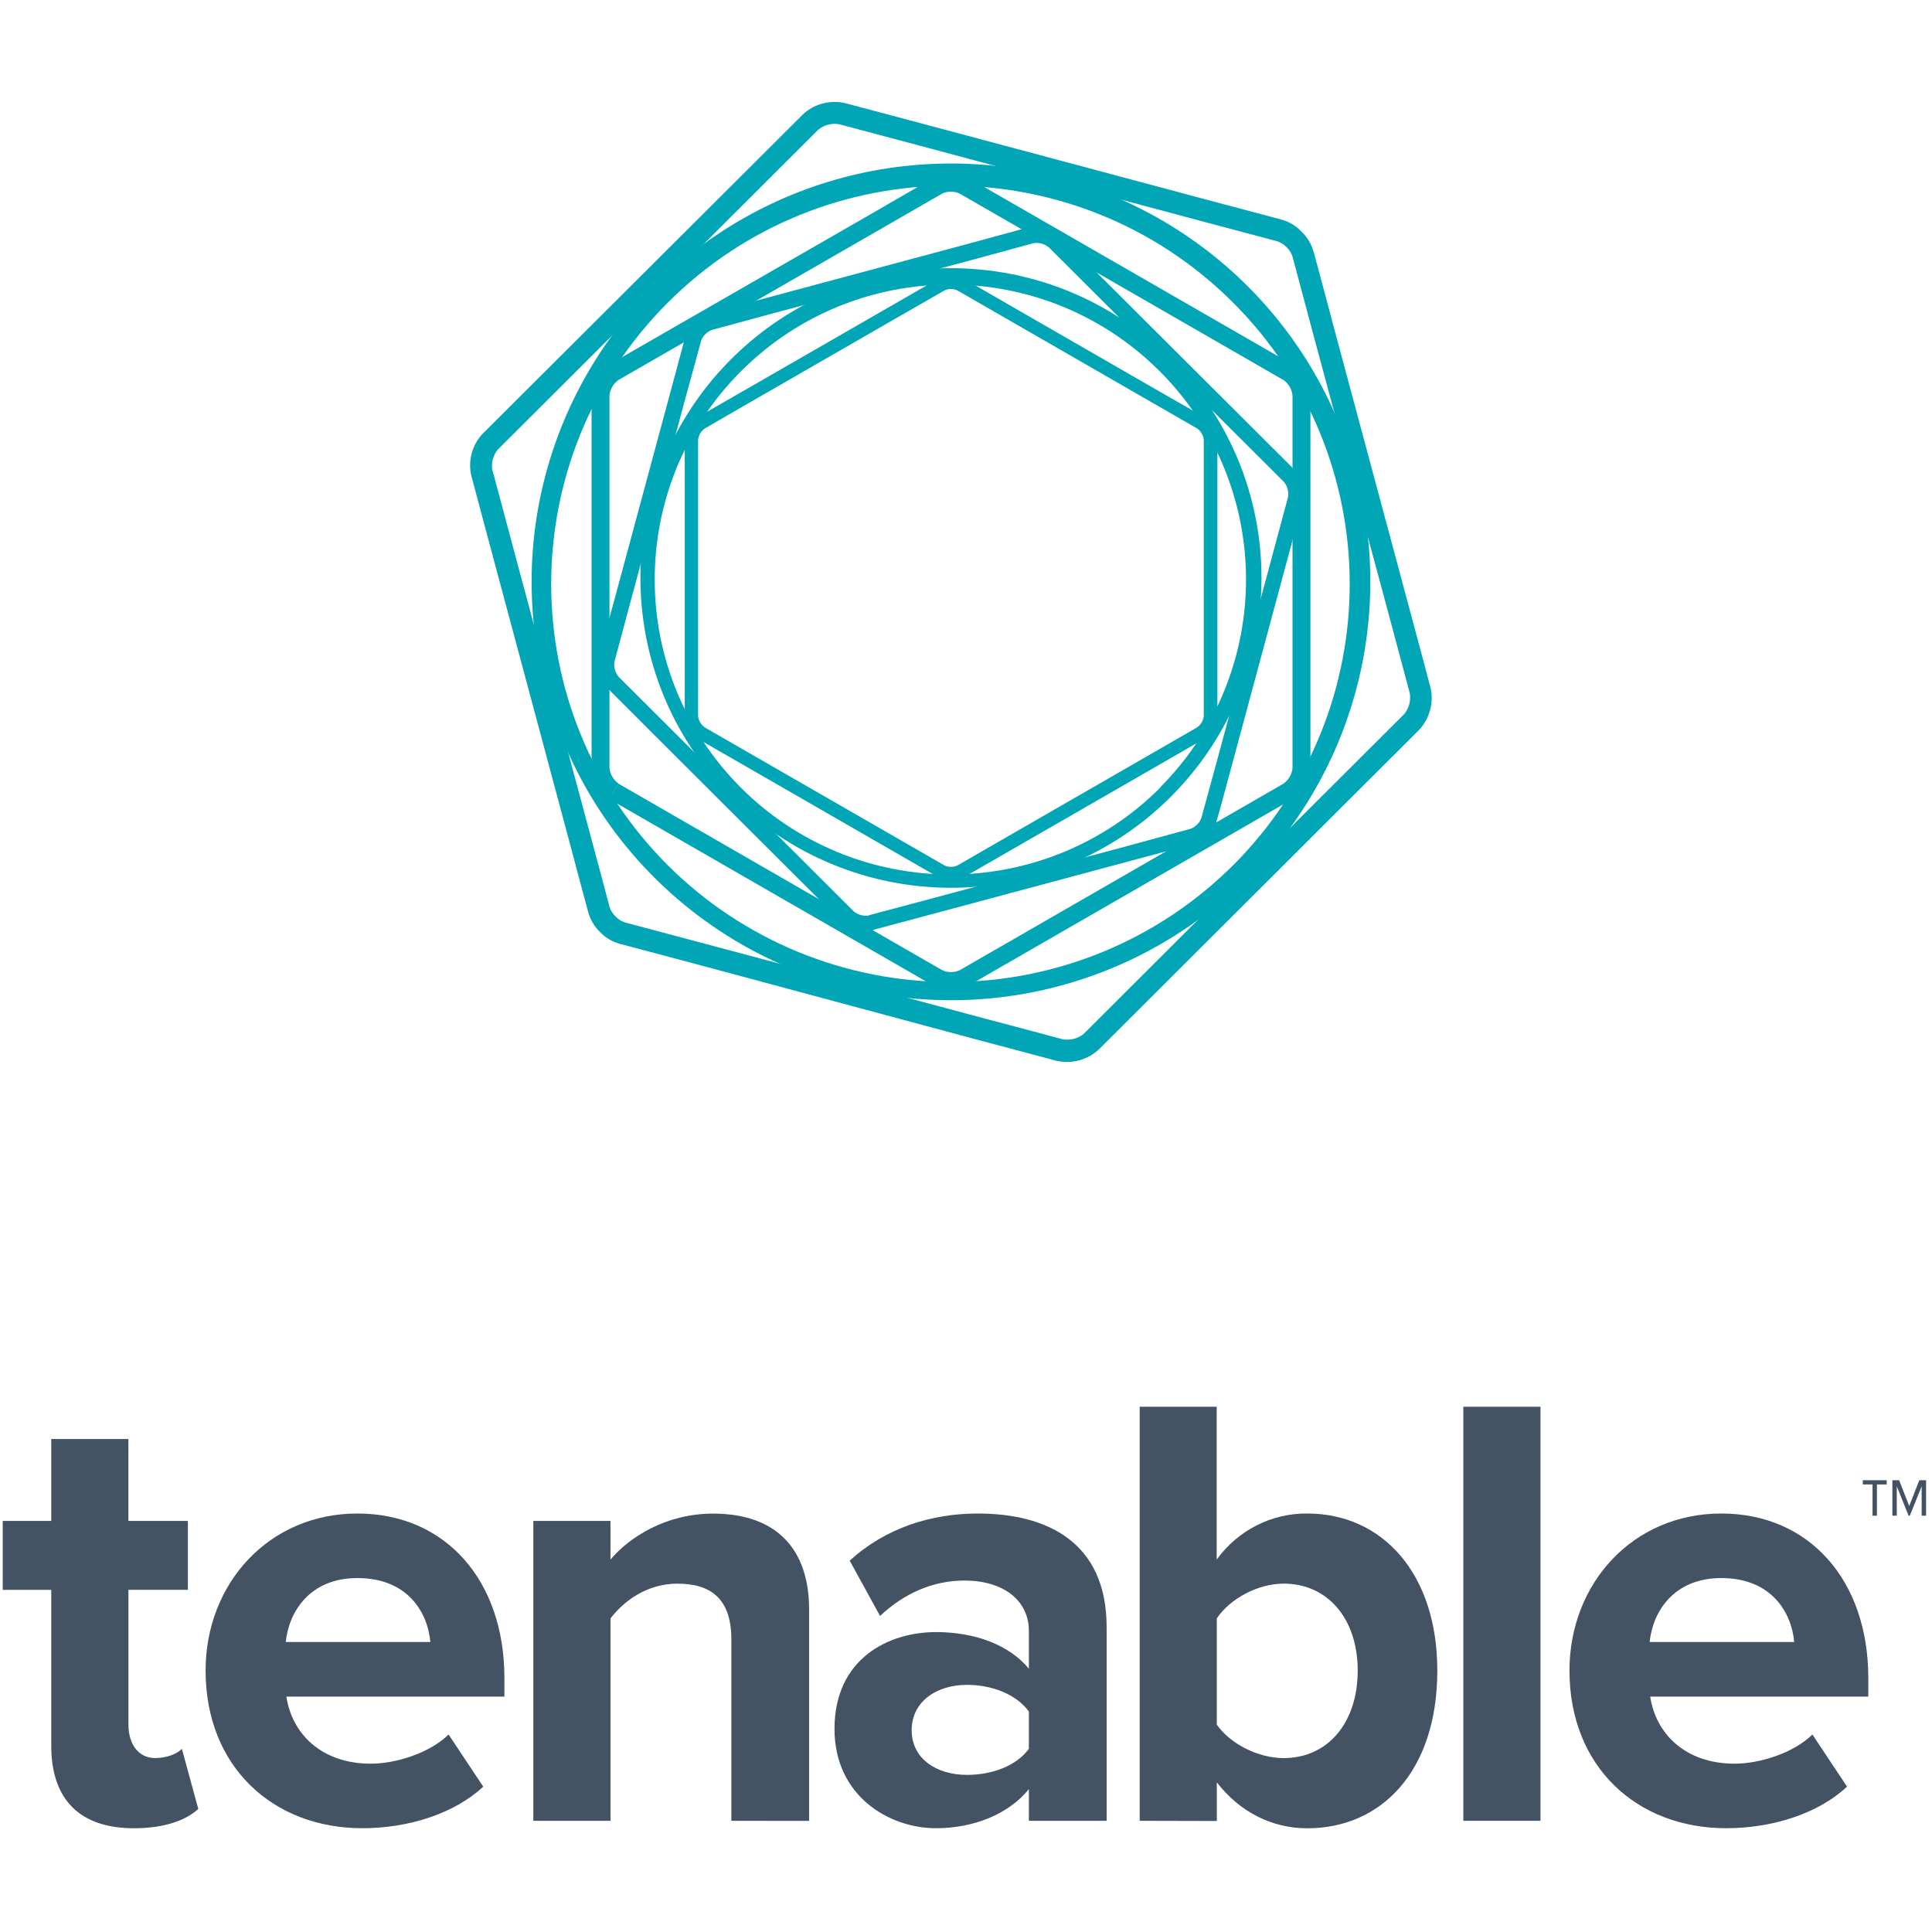
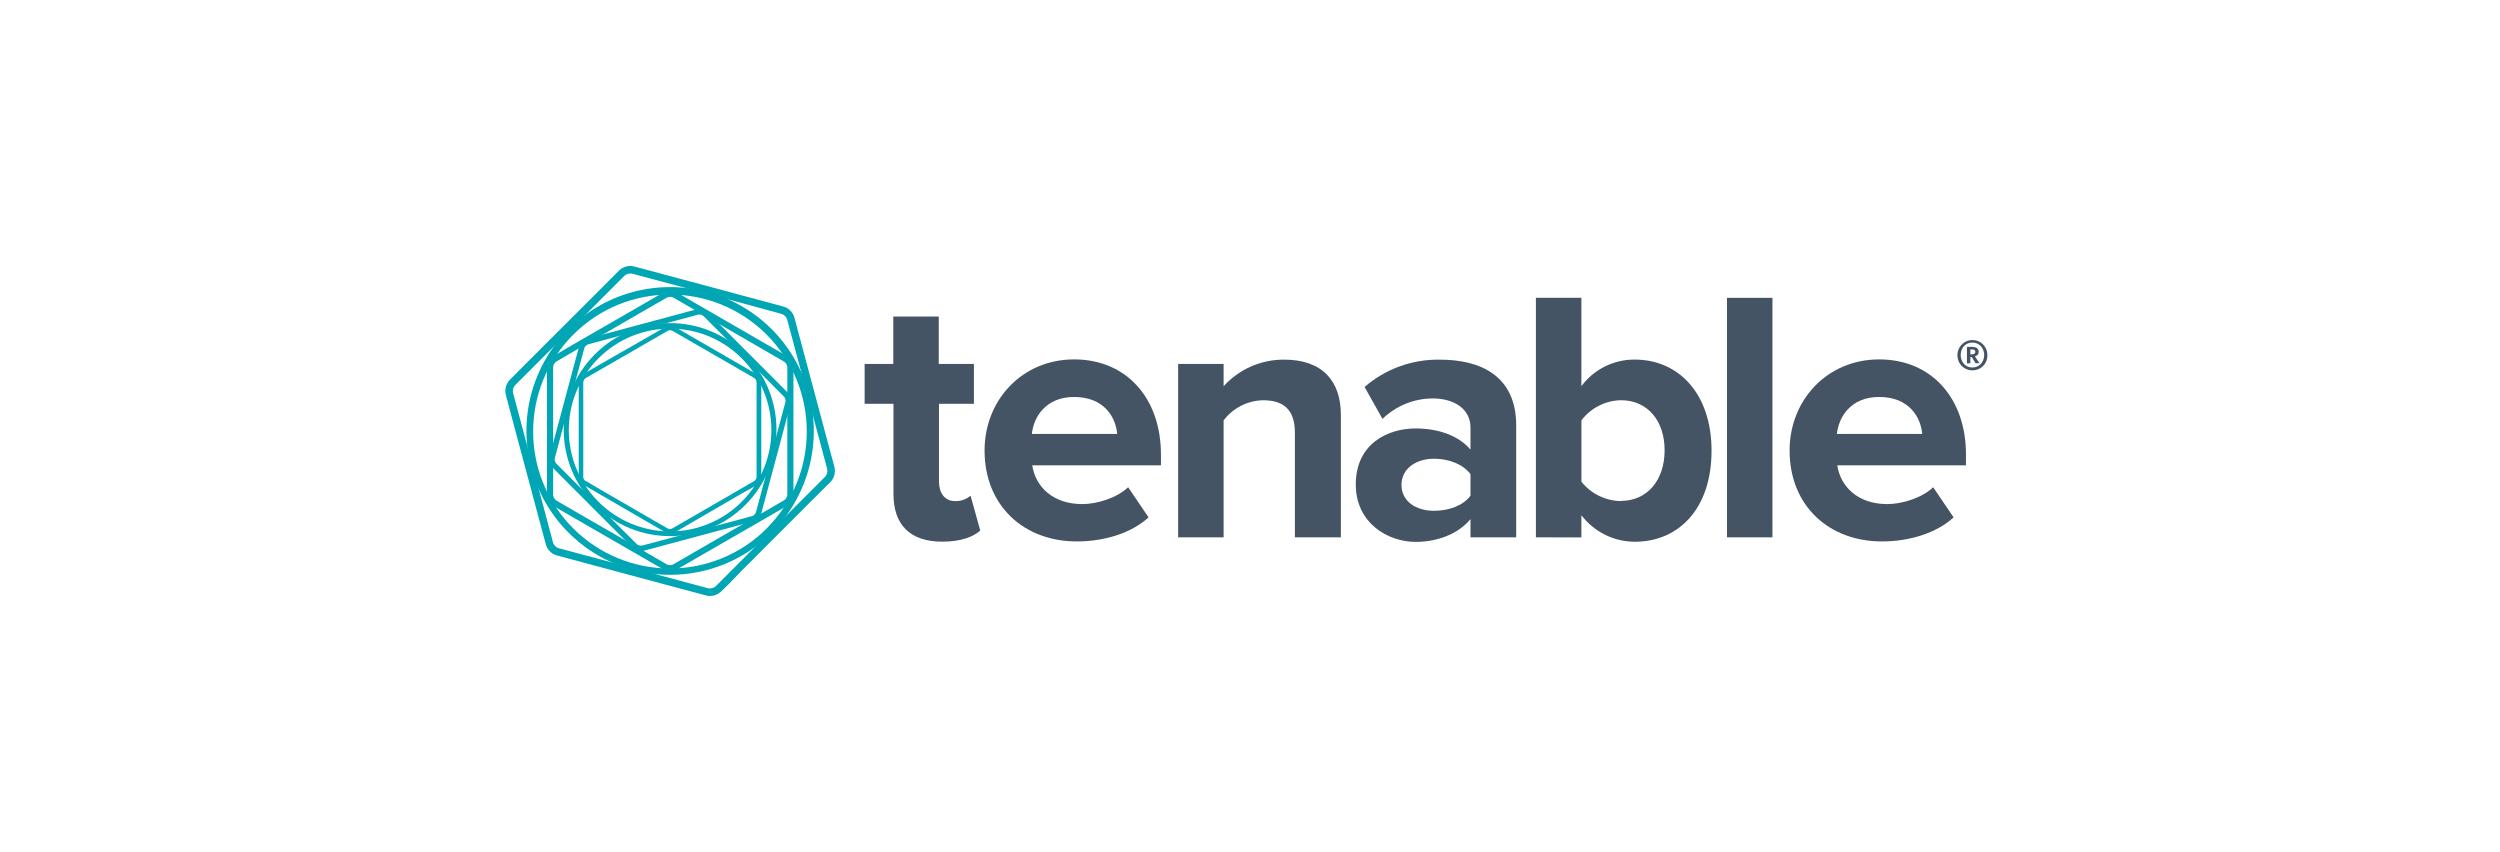
- <svg xmlns="http://www.w3.org/2000/svg" width="120px" height="120px" viewBox="0 0 120 120" version="1.1">
-   <defs />
-   <g id="Page-1" stroke="none" stroke-width="1" fill="none" fill-rule="evenodd">
-     <g id="Artboard-2-Copy-9" fill-rule="nonzero">
-       <g id="tenable" transform="translate(0, 6)">
-         <g id="Group-16">
-           <g id="Group" transform="translate(29.18919, 0)" fill="#00A6B5">
-             <path d="M52.392,9.594 C52.561,10.213 53.171,12.483 53.74,14.638 L58.315,31.667 C58.894,33.823 59.504,36.093 59.663,36.712 C59.875,37.645 59.612,38.622 58.962,39.325 L55.254,43.024 L42.758,55.493 L39.051,59.192 C38.347,59.839 37.368,60.1 36.435,59.888 L31.379,58.543 L14.333,53.959 L9.276,52.614 C8.822,52.483 8.411,52.235 8.083,51.895 C7.742,51.566 7.492,51.155 7.358,50.701 C7.193,50.085 6.58,47.812 6.01,45.657 L1.439,28.614 C0.863,26.462 0.253,24.192 0.091,23.57 L0.745,23.392 L1.402,23.217 C1.567,23.839 2.178,26.109 2.751,28.261 L7.325,45.297 C7.904,47.446 8.515,49.719 8.673,50.341 C8.749,50.563 8.877,50.764 9.047,50.926 C9.208,51.095 9.409,51.222 9.63,51.296 L14.687,52.641 L31.763,57.205 L36.819,58.55 C37.282,58.633 37.759,58.511 38.124,58.213 L41.831,54.514 L54.327,42.045 L58.035,38.346 C58.331,37.981 58.454,37.507 58.372,37.045 C58.203,36.422 57.597,34.149 57.024,32 L52.439,14.985 C51.863,12.836 51.253,10.563 51.091,9.94 C51.02,9.718 50.893,9.516 50.724,9.355 C50.563,9.184 50.361,9.056 50.137,8.985 L45.081,7.64 L27.998,3.064 L22.942,1.718 C22.477,1.635 22,1.758 21.634,2.055 L17.926,5.754 L5.437,18.226 L1.729,21.925 C1.432,22.289 1.309,22.765 1.392,23.227 L0.735,23.402 L0.091,23.573 C-0.131,22.646 0.121,21.668 0.765,20.964 L4.473,17.265 L16.975,4.802 L20.683,1.103 C21.384,0.451 22.365,0.189 23.299,0.404 L28.355,1.749 L45.428,6.315 L50.484,7.66 C50.935,7.802 51.342,8.058 51.664,8.404 C52.005,8.73 52.254,9.141 52.385,9.594 L52.392,9.594 Z" id="Shape" />
-             <path d="M30.994,5.071 L34.733,7.223 L47.346,14.487 L51.084,16.639 C51.754,17.059 52.172,17.781 52.203,18.569 L52.203,22.874 L52.203,41.705 C52.171,42.492 51.753,43.213 51.084,43.632 L47.349,45.784 L34.729,53.051 L30.991,55.204 C30.65,55.391 30.265,55.486 29.875,55.479 C29.485,55.485 29.099,55.39 28.756,55.204 L25.035,53.062 L12.404,45.791 L8.67,43.639 L8.946,43.158 L9.226,42.674 L12.961,44.829 L25.581,52.1 L29.319,54.252 C29.493,54.338 29.685,54.381 29.879,54.376 C30.071,54.381 30.263,54.339 30.435,54.252 L34.173,52.1 L46.793,44.829 L50.531,42.674 C50.848,42.449 51.052,42.098 51.091,41.712 L51.091,37.404 L51.091,18.573 C51.054,18.186 50.851,17.834 50.535,17.608 C50.073,17.345 48.391,16.373 46.797,15.455 L34.17,8.185 L30.428,6.033 C30.256,5.946 30.065,5.903 29.872,5.908 C29.679,5.901 29.487,5.944 29.316,6.033 L25.581,8.185 L12.961,15.449 L9.226,17.601 C8.908,17.827 8.704,18.179 8.666,18.566 L8.666,22.87 L8.666,41.702 C8.705,42.088 8.909,42.439 9.226,42.664 L8.946,43.148 L8.67,43.629 C8,43.211 7.582,42.489 7.554,41.702 C7.554,41.171 7.554,39.234 7.554,37.394 L7.554,18.563 C7.581,17.774 7.999,17.051 8.67,16.632 L12.408,14.48 L25.035,7.22 L28.743,5.071 C29.086,4.884 29.471,4.789 29.862,4.795 C30.251,4.788 30.636,4.883 30.978,5.071 L30.994,5.071 Z" id="Shape" />
-             <path d="M14.764,13.498 L18.472,12.489 L30.998,9.127 L34.706,8.118 C35.391,7.963 36.11,8.154 36.627,8.629 L39.344,11.339 L48.516,20.486 L51.233,23.197 C51.71,23.712 51.902,24.429 51.745,25.113 C51.624,25.571 51.175,27.235 50.754,28.812 L47.383,41.312 C46.958,42.892 46.513,44.557 46.372,45.011 C46.275,45.344 46.093,45.645 45.843,45.885 C45.601,46.135 45.299,46.318 44.966,46.417 L41.258,47.409 L28.729,50.771 L25.021,51.764 L24.917,51.326 L24.789,50.845 L28.497,49.857 L41.029,46.494 L44.737,45.485 C44.899,45.43 45.046,45.336 45.165,45.213 C45.289,45.094 45.381,44.948 45.435,44.786 L46.446,41.087 L49.817,28.584 C50.242,27.003 50.687,25.339 50.811,24.885 C50.87,24.544 50.777,24.195 50.555,23.93 L47.838,21.219 L38.67,12.072 L35.953,9.362 C35.686,9.142 35.337,9.049 34.996,9.106 L31.288,10.115 L18.762,13.478 L15.054,14.487 C14.891,14.539 14.743,14.632 14.626,14.756 C14.499,14.874 14.405,15.022 14.353,15.186 C14.228,15.64 13.78,17.308 13.342,18.885 L9.971,31.382 C9.546,32.962 9.101,34.63 8.98,35.081 C8.921,35.422 9.014,35.772 9.236,36.039 L11.953,38.749 L21.121,47.896 L23.838,50.607 C24.105,50.826 24.454,50.92 24.796,50.862 L24.924,51.343 L25.055,51.821 C24.37,51.978 23.652,51.787 23.137,51.31 L20.417,48.599 L11.248,39.449 L8.518,36.715 C8.039,36.202 7.846,35.485 8.002,34.802 C8.127,34.344 8.575,32.683 9.013,31.102 L12.384,18.606 L13.379,14.907 C13.478,14.575 13.661,14.274 13.911,14.033 C14.152,13.783 14.454,13.601 14.788,13.505 L14.764,13.498 Z" id="Shape" />
-             <path d="M11.461,48.515 C4.011,41.084 1.782,29.907 5.813,20.197 C9.845,10.487 19.342,4.156 29.877,4.156 C40.412,4.156 49.909,10.487 53.941,20.197 C57.972,29.907 55.743,41.084 48.293,48.515 C43.409,53.388 36.785,56.126 29.877,56.126 C22.969,56.126 16.345,53.388 11.461,48.515 Z M47.434,47.711 C57.082,38.027 57.042,22.376 47.345,12.741 C37.647,3.106 21.959,3.13 12.291,12.795 C2.624,22.46 2.632,38.111 12.31,47.765 C16.975,52.404 23.297,55.004 29.884,54.994 C36.471,54.983 42.784,52.362 47.434,47.708 L47.434,47.711 Z" id="Shape" />
-             <path d="M30.704,11.329 L33.462,12.923 L42.806,18.304 L45.597,19.898 C46.093,20.208 46.403,20.743 46.426,21.327 C46.426,21.72 46.426,23.153 46.426,24.515 L46.426,38.467 C46.402,39.05 46.092,39.583 45.597,39.893 L42.829,41.49 L33.482,46.871 L30.715,48.465 C30.461,48.604 30.175,48.675 29.885,48.67 C29.596,48.674 29.31,48.603 29.056,48.465 L26.289,46.871 L16.945,41.49 L14.167,39.893 L14.373,39.536 L14.582,39.18 L17.349,40.774 L26.697,46.154 L29.464,47.748 C29.592,47.812 29.733,47.843 29.875,47.839 C30.018,47.844 30.159,47.813 30.287,47.748 L33.054,46.154 L42.398,40.774 L45.165,39.18 C45.401,39.016 45.553,38.756 45.58,38.47 L45.58,35.282 L45.58,21.327 C45.553,21.041 45.403,20.781 45.169,20.614 L42.398,19.02 L33.054,13.639 L30.287,12.046 C30.159,11.981 30.018,11.948 29.875,11.951 C29.732,11.947 29.591,11.979 29.464,12.046 L26.693,13.636 L17.346,19.017 L14.585,20.614 C14.35,20.78 14.198,21.04 14.171,21.327 L14.171,24.515 L14.171,38.467 C14.197,38.754 14.349,39.014 14.585,39.18 L14.376,39.536 L14.167,39.893 C13.671,39.584 13.362,39.05 13.342,38.467 C13.342,38.074 13.342,36.638 13.342,35.279 L13.342,21.327 C13.362,20.743 13.671,20.208 14.167,19.898 L16.945,18.304 L26.292,12.923 L29.06,11.329 C29.314,11.192 29.6,11.123 29.889,11.127 C30.178,11.121 30.464,11.191 30.718,11.329 L30.704,11.329 Z" id="Shape" />
-             <path d="M16.237,43.504 C8.706,35.99 8.707,23.807 16.239,16.293 C23.771,8.779 35.983,8.779 43.515,16.293 C51.047,23.807 51.048,35.99 43.517,43.504 C39.9,47.114 34.993,49.142 29.877,49.142 C24.761,49.142 19.854,47.114 16.237,43.504 Z M42.866,42.909 C50.01,35.738 49.979,24.148 42.798,17.014 C35.617,9.88 24,9.898 16.841,17.054 C9.683,24.211 9.688,35.8 16.854,42.95 C20.308,46.391 24.992,48.321 29.873,48.315 C34.755,48.31 39.434,46.369 42.88,42.919 L42.866,42.909 Z" id="Shape" />
-           </g>
-           <g id="Group" transform="translate(0, 81.34328)" fill="#435363">
-             <g id="Shape">
-               <path d="M3.183,21.083 L3.183,11.405 L0.17,11.405 L0.17,7.124 L3.183,7.124 L3.183,2.035 L7.974,2.035 L7.974,7.124 L11.67,7.124 L11.67,11.403 L7.978,11.403 L7.978,19.771 C7.978,20.971 8.583,21.853 9.637,21.853 C10.355,21.853 11.032,21.583 11.296,21.275 L12.316,25.014 C11.6,25.67 10.316,26.213 8.317,26.213 C4.962,26.211 3.183,24.438 3.183,21.083 Z" />
-               <path d="M12.77,16.418 C12.77,11.019 16.692,6.664 22.2,6.664 C27.678,6.664 31.33,10.827 31.33,16.882 L31.33,18.037 L17.788,18.037 C18.126,20.313 19.94,22.202 23.033,22.202 C24.579,22.202 26.692,21.547 27.862,20.389 L30.014,23.628 C28.202,25.324 25.336,26.211 22.505,26.211 C16.958,26.211 12.77,22.394 12.77,16.418 Z M22.2,10.673 C19.22,10.673 17.937,12.793 17.749,14.644 L26.729,14.644 C26.578,12.871 25.371,10.673 22.202,10.673 L22.2,10.673 Z" />
-               <path d="M45.426,25.75 L45.426,14.49 C45.426,11.907 44.106,11.021 42.069,11.021 C40.181,11.021 38.743,12.101 37.92,13.181 L37.92,25.75 L33.126,25.75 L33.126,7.124 L37.918,7.124 L37.918,9.524 C39.092,8.136 41.351,6.67 44.294,6.67 C48.33,6.67 50.255,8.984 50.255,12.609 L50.255,25.756 L45.426,25.75 Z" />
-               <path d="M63.905,25.75 L63.905,23.784 C62.659,25.32 60.507,26.211 58.133,26.211 C55.228,26.211 51.832,24.212 51.832,20.043 C51.832,15.644 55.228,14.028 58.133,14.028 C60.585,14.028 62.698,14.838 63.905,16.304 L63.905,13.951 C63.905,12.061 62.32,10.827 59.908,10.827 C57.985,10.827 56.173,11.599 54.663,13.027 L52.777,9.594 C55.003,7.55 57.863,6.664 60.737,6.664 C64.924,6.664 68.735,8.36 68.735,13.721 L68.735,25.75 L63.905,25.75 Z M63.905,21.277 L63.905,18.963 C63.122,17.884 61.604,17.306 60.059,17.306 C58.173,17.306 56.625,18.345 56.625,20.121 C56.625,21.897 58.173,22.898 60.059,22.898 C61.604,22.896 63.115,22.356 63.905,21.277 Z" />
-               <path d="M70.788,25.75 L70.788,0.032 L75.571,0.032 L75.571,9.524 C76.89,7.703 78.984,6.64 81.2,6.664 C85.841,6.664 89.274,10.365 89.274,16.418 C89.274,22.664 85.803,26.215 81.2,26.215 C79.013,26.215 77.013,25.216 75.579,23.362 L75.579,25.762 L70.788,25.75 Z M79.729,21.855 C82.481,21.855 84.33,19.655 84.33,16.418 C84.33,13.219 82.481,11.019 79.729,11.019 C78.142,11.019 76.403,11.945 75.577,13.179 L75.577,19.777 C76.409,20.969 78.144,21.855 79.729,21.855 Z" />
-               <polygon points="90.89 25.75 90.89 0.032 95.681 0.032 95.681 25.75" />
-               <path d="M97.483,16.418 C97.483,11.019 101.406,6.664 106.913,6.664 C112.391,6.664 116.044,10.827 116.044,16.882 L116.044,18.037 L102.498,18.037 C102.838,20.313 104.65,22.202 107.741,22.202 C109.288,22.202 111.401,21.547 112.571,20.389 L114.723,23.628 C112.914,25.324 110.046,26.211 107.216,26.211 C101.668,26.211 97.483,22.394 97.483,16.418 Z M106.913,10.673 C103.934,10.673 102.65,12.793 102.462,14.644 L111.44,14.644 C111.288,12.871 110.079,10.673 106.909,10.673 L106.913,10.673 Z" />
-             </g>
-             <path d="M116.58,4.857 L116.58,6.796 L116.306,6.796 L116.306,4.857 L115.7,4.857 L115.7,4.597 L117.186,4.597 L117.186,4.857 L116.58,4.857 Z M119.358,6.796 L119.358,4.977 L118.624,6.796 L118.546,6.796 L117.813,4.977 L117.813,6.796 L117.539,6.796 L117.539,4.597 L117.959,4.597 L118.585,6.196 L119.211,4.597 L119.632,4.597 L119.632,6.796 L119.358,6.796 Z" id="Shape" />
-           </g>
-         </g>
-       </g>
+ <svg xmlns="http://www.w3.org/2000/svg" height="128" viewBox="0 0 376 128" width="376">
+   <g fill="none" transform="translate(76 40)">
+     <g fill="#445464">
+       <path d="m58.377 34.288v-13.555h-4.337v-5.993h4.31v-7.13h6.84v7.13h5.288v5.993h-5.253v11.719c0 1.671.869 2.911 2.374 2.911.865.041 1.713-.248 2.374-.808l1.457 5.24c-1.026.918-2.859 1.671-5.719 1.671-4.795 0-7.333-2.486-7.333-7.178z" />
+       <path d="m72.078 27.753c0-7.534 5.602-13.699 13.476-13.699s13.052 5.836 13.052 14.308v1.623h-19.359c.486 3.185 3.071 5.829 7.525 5.829 2.209 0 5.226-.918 6.902-2.534l3.071 4.534c-2.586 2.377-6.683 3.616-10.733 3.616-7.949.034-13.934-5.308-13.934-13.678zm13.476-8.048c-4.255 0-6.088 2.973-6.362 5.562h12.833c-.212-2.479-1.936-5.562-6.471-5.562z" />
+       <path d="m118.751 40.815v-15.753c0-3.616-1.888-4.863-4.788-4.863-2.336.045-4.522 1.161-5.931 3.027v17.589h-6.84v-26.075h6.84v3.349c2.33-2.571 5.644-4.026 9.112-4 5.773 0 8.523 3.24 8.523 8.315v18.411z" />
+       <path d="m145.162 40.815v-2.74c-1.779 2.164-4.85 3.425-8.25 3.425-4.152 0-9.002-2.808-9.002-8.637 0-6.164 4.85-8.425 9.002-8.425 3.509 0 6.526 1.137 8.25 3.185v-3.329c0-2.644-2.264-4.37-5.712-4.37-2.809.02-5.504 1.121-7.525 3.075l-2.695-4.795c3.153-2.733 7.206-4.198 11.376-4.11 5.985 0 11.43 2.377 11.43 9.884v16.836zm0-6.26v-3.24c-1.129-1.514-3.283-2.322-5.472-2.322-2.695 0-4.905 1.459-4.905 3.945 0 2.486 2.209 3.884 4.905 3.884 2.189 0 4.344-.753 5.472-2.267z" />
+       <path d="m154.999 40.815v-36.021h6.84v13.288c1.887-2.543 4.874-4.029 8.038-4 6.635 0 11.54 5.185 11.54 13.699 0 8.747-4.959 13.699-11.54 13.699-3.154-.006-6.125-1.482-8.038-3.993v3.342zm12.785-5.479c3.933 0 6.574-3.075 6.574-7.61s-2.64-7.534-6.574-7.534c-2.337.049-4.523 1.164-5.938 3.027v9.233c1.445 1.81 3.623 2.878 5.938 2.911z" />
+       <path d="m183.736 40.815v-36.021h6.84v36.021z" />
+       <path d="m193.155 27.753c0-7.534 5.602-13.699 13.476-13.699 7.873 0 13.052 5.836 13.052 14.308v1.623h-19.359c.486 3.185 3.071 5.829 7.525 5.829 2.209 0 5.226-.918 6.902-2.534l3.071 4.534c-2.586 2.377-6.683 3.616-10.733 3.616-7.949.034-13.934-5.308-13.934-13.678zm13.476-8.048c-4.255 0-6.088 2.973-6.362 5.562h12.833c-.212-2.479-1.936-5.562-6.471-5.562z" />
+       <path d="m221.789 11.452c.343.198.626.484.821.829.198.351.299.748.294 1.151.005.401-.097.795-.294 1.144-.193.344-.477.629-.821.822-.349.203-.746.307-1.149.301-.803.004-1.545-.425-1.943-1.123-.2-.348-.304-.743-.301-1.144-.003-.403.101-.8.301-1.151.192-.344.473-.631.814-.829.341-.205.731-.312 1.129-.308.404-.004.801.103 1.149.308zm-.233 3.575c.273-.163.494-.4.636-.685.301-.594.301-1.296 0-1.89-.142-.285-.363-.523-.636-.685-.277-.164-.595-.247-.917-.24-.318-.007-.631.076-.903.24-.27.163-.486.401-.622.685-.301.594-.301 1.296 0 1.89.137.284.353.522.622.685.274.161.586.244.903.24.322.005.638-.078.917-.24zm-.109-1.678c-.115.119-.259.207-.417.253l.684 1.021h-.595l-.568-.925h-.212v.945h-.513v-2.479h.684c.725 0 1.081.253 1.081.753.01.157-.041.312-.144.432zm-1.108-.062h.26c.322 0 .486-.123.486-.37.011-.107-.036-.211-.123-.274-.115-.063-.246-.091-.376-.082h-.246z" />
    </g>
+     <path d="m43.464 7.705c.137.521.643 2.404 1.122 4.199l3.796 14.185c.479 1.795.985 3.678 1.129 4.199.173.775-.044 1.587-.581 2.171l-3.099 3.075-10.343 10.356c-1.286 1.37-2.654 2.74-3.071 3.103-.584.538-1.394.756-2.168.582l-4.193-1.123-14.167-3.801-4.193-1.13c-.376-.111-.717-.316-.992-.596-.28-.275-.485-.617-.595-.993-.144-.514-.65-2.411-1.129-4.199l-3.796-14.185-1.122-4.199.54-.171.547-.144c.137.521.643 2.411 1.122 4.199l3.796 14.205c.479 1.795.985 3.685 1.122 4.205.063.184.168.351.308.486.135.14.302.245.486.308l4.193 1.123 14.167 3.801 4.2 1.123c.385.063.778-.042 1.081-.288l3.071-3.075 10.37-10.384 3.071-3.075c.245-.303.35-.697.287-1.082-.144-.521-.643-2.411-1.122-4.205l-3.803-14.178c-.472-1.795-.985-3.685-1.122-4.199-.066-.177-.171-.336-.308-.466-.13-.146-.299-.252-.486-.308l-4.193-1.151-14.132-3.801-4.227-1.123c-.385-.063-.778.042-1.081.288l-3.071 3.075-10.37 10.384-3.071 3.075c-.251.3-.356.697-.287 1.082l-.547.123-.54.151c-.178-.776.04-1.589.581-2.171l3.071-3.082 10.37-10.356 3.071-3.075c.581-.543 1.394-.762 2.168-.582l4.193 1.123 14.16 3.808 4.193 1.123c.377.112.719.319.992.603.286.268.494.609.602.986z" fill="#00a6b4" />
+     <path d="m25.713 3.938 3.099 1.795 10.466 6.048 3.133 1.795c.554.348.899.948.923 1.603v3.582 15.692c-.024.654-.37 1.254-.923 1.603l-3.099 1.795-10.5 6.048-3.099 1.795c-.285.156-.606.234-.93.226-.322.007-.641-.071-.923-.226l-3.099-1.788-10.5-6.055-3.099-1.795.233-.397.233-.404 3.099 1.795 10.48 6.048 3.106 1.795c.142.072.299.108.458.103.161.006.321-.03.465-.103l3.099-1.795 10.473-6.048 3.099-1.795c.279-.179.464-.473.506-.801v-3.589-15.685c-.039-.325-.219-.615-.493-.795l-3.099-1.795-10.473-6.055-3.099-1.788c-.143-.076-.304-.112-.465-.103-.159-.009-.318.027-.458.103l-3.119 1.788-10.466 6.048-3.085 1.801c-.264.186-.434.479-.465.801v3.582 15.685c.033.322.202.614.465.801l-.233.404-.233.397c-.555-.347-.902-.948-.923-1.603 0-.445 0-2.055 0-3.589v-15.685c.022-.655.368-1.256.923-1.603l3.071-1.795 10.5-6.048 3.099-1.795c.284-.152.602-.229.923-.226.324-.005.644.073.93.226z" fill="#00a6b4" />
+     <path d="m12.244 10.959 3.078-.829 10.391-2.788 3.078-.829c.57-.129 1.167.032 1.594.432l2.257 2.253 7.607 7.616 2.251 2.26c.399.427.559 1.026.424 1.596-.096.377-.472 1.767-.821 3.082l-2.784 10.404c-.356 1.315-.725 2.74-.828 3.082-.08.276-.231.526-.438.726-.199.207-.449.358-.725.438l-3.078.829-10.398 2.788-3.078.829-.103-.384-.109-.404 3.078-.822 10.398-2.788 3.078-.829c.134-.047.256-.124.356-.226.102-.1.179-.222.226-.356l.821-3.082 2.784-10.411c.356-1.315.725-2.699.828-3.082.049-.283-.028-.574-.212-.795l-2.244-2.267-7.62-7.616-2.251-2.253c-.221-.184-.511-.262-.793-.212l-3.085.822-10.391 2.815-3.071.829c-.139.041-.264.119-.363.226-.105.096-.181.219-.219.356-.103.377-.479 1.767-.828 3.082l-2.791 10.377c-.349 1.315-.718 2.705-.821 3.082-.052.283.026.575.212.795l2.251 2.26 7.607 7.616 2.257 2.253c.221.184.511.262.793.212l.109.404.103.397c-.568.129-1.163-.032-1.587-.432l-2.257-2.253-7.607-7.616-2.251-2.26c-.399-.425-.56-1.021-.431-1.589.103-.384.479-1.767.828-3.082l2.791-10.411.828-3.075c.08-.278.231-.531.438-.733.198-.205.446-.355.718-.438z" fill="#00a6b4" />
+     <path d="m9.508 40.116c-6.181-6.188-8.031-15.495-4.686-23.58 3.344-8.086 11.224-13.358 19.965-13.358s16.62 5.272 19.965 13.358c3.344 8.086 1.495 17.393-4.686 23.58-4.051 4.058-9.547 6.338-15.278 6.338s-11.227-2.28-15.278-6.338zm29.845-.685c8.007-8.063 7.977-21.097-.069-29.123-8.045-8.025-21.063-8.007-29.085.041-8.023 8.048-8.017 21.082.013 29.123 3.868 3.866 9.111 6.035 14.576 6.03 5.465-.005 10.704-2.184 14.565-6.057z" fill="#00a6b4" />
+     <path d="m25.474 9.158 2.292 1.322 7.75 4.479 2.298 1.329c.41.261.665.706.684 1.192v2.651 11.644c-.02.484-.275.926-.684 1.185l-2.292 1.288-7.757 4.5-2.292 1.329c-.21.113-.445.172-.684.171-.239.001-.474-.058-.684-.171l-2.298-1.329-7.757-4.5-2.298-1.329.171-.301.171-.295 2.271 1.349 7.757 4.486 2.292 1.322c.104.057.223.084.342.075.119.009.238-.017.342-.075l2.298-1.322 7.75-4.486 2.298-1.329c.196-.136.321-.352.342-.589v-2.658-11.644c-.019-.24-.144-.459-.342-.596l-2.298-1.329-7.723-4.452-2.298-1.329c-.106-.052-.224-.078-.342-.075-.118-.002-.235.024-.342.075l-2.298 1.329-7.778 4.479-2.298 1.329c-.193.142-.317.358-.342.596v2.651 11.644c.027.236.151.449.342.589l-.171.295-.171.301c-.411-.256-.668-.7-.684-1.185v-2.678-11.644c.014-.487.271-.935.684-1.192l2.298-1.329 7.778-4.452 2.298-1.322c.209-.116.445-.175.684-.171.239-.004.475.055.684.171z" fill="#00a6b4" />
+     <path d="m13.469 35.945c-6.248-6.257-6.248-16.4.001-22.656 6.248-6.256 16.379-6.256 22.627 0 6.248 6.256 6.249 16.4.001 22.656-6.25 6.253-16.378 6.253-22.628 0zm22.102-.5c5.934-5.962 5.922-15.611-.025-21.559-5.948-5.948-15.583-5.948-21.531 0-5.948 5.948-5.959 15.597-.025 21.559 2.86 2.869 6.742 4.481 10.791 4.481s7.931-1.612 10.791-4.481z" fill="#00a6b4" />
  </g>
</svg>
